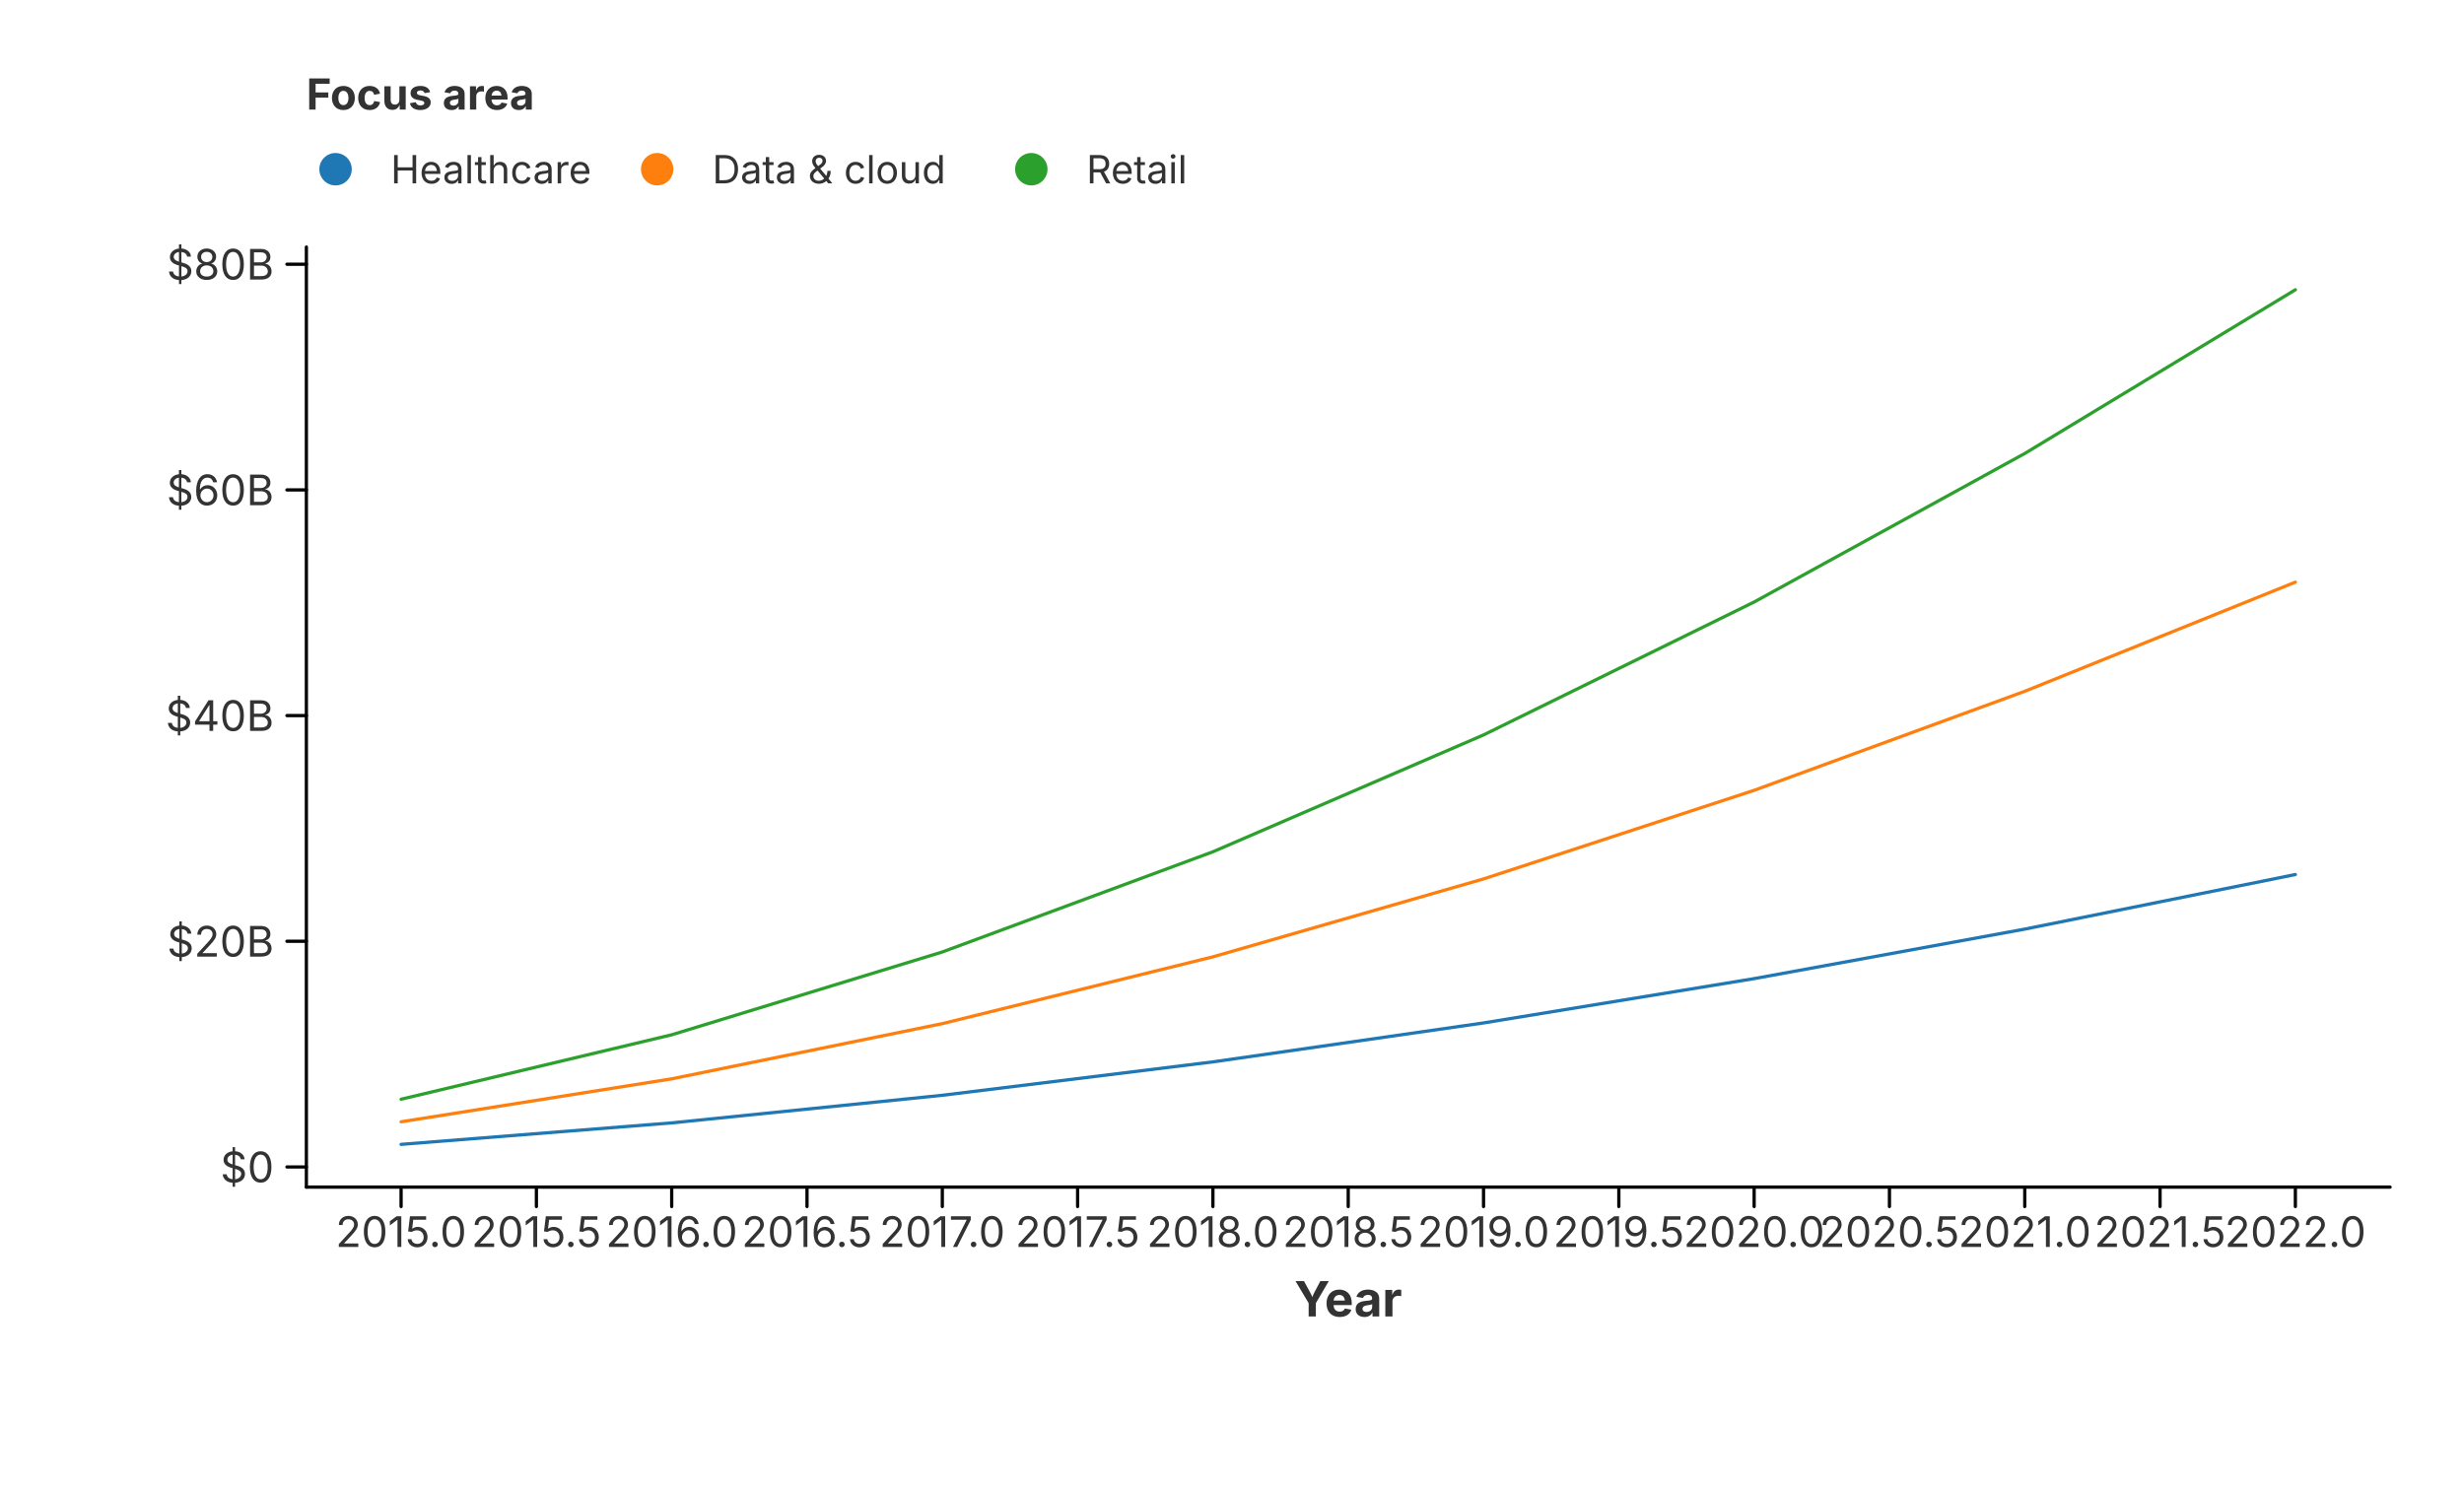
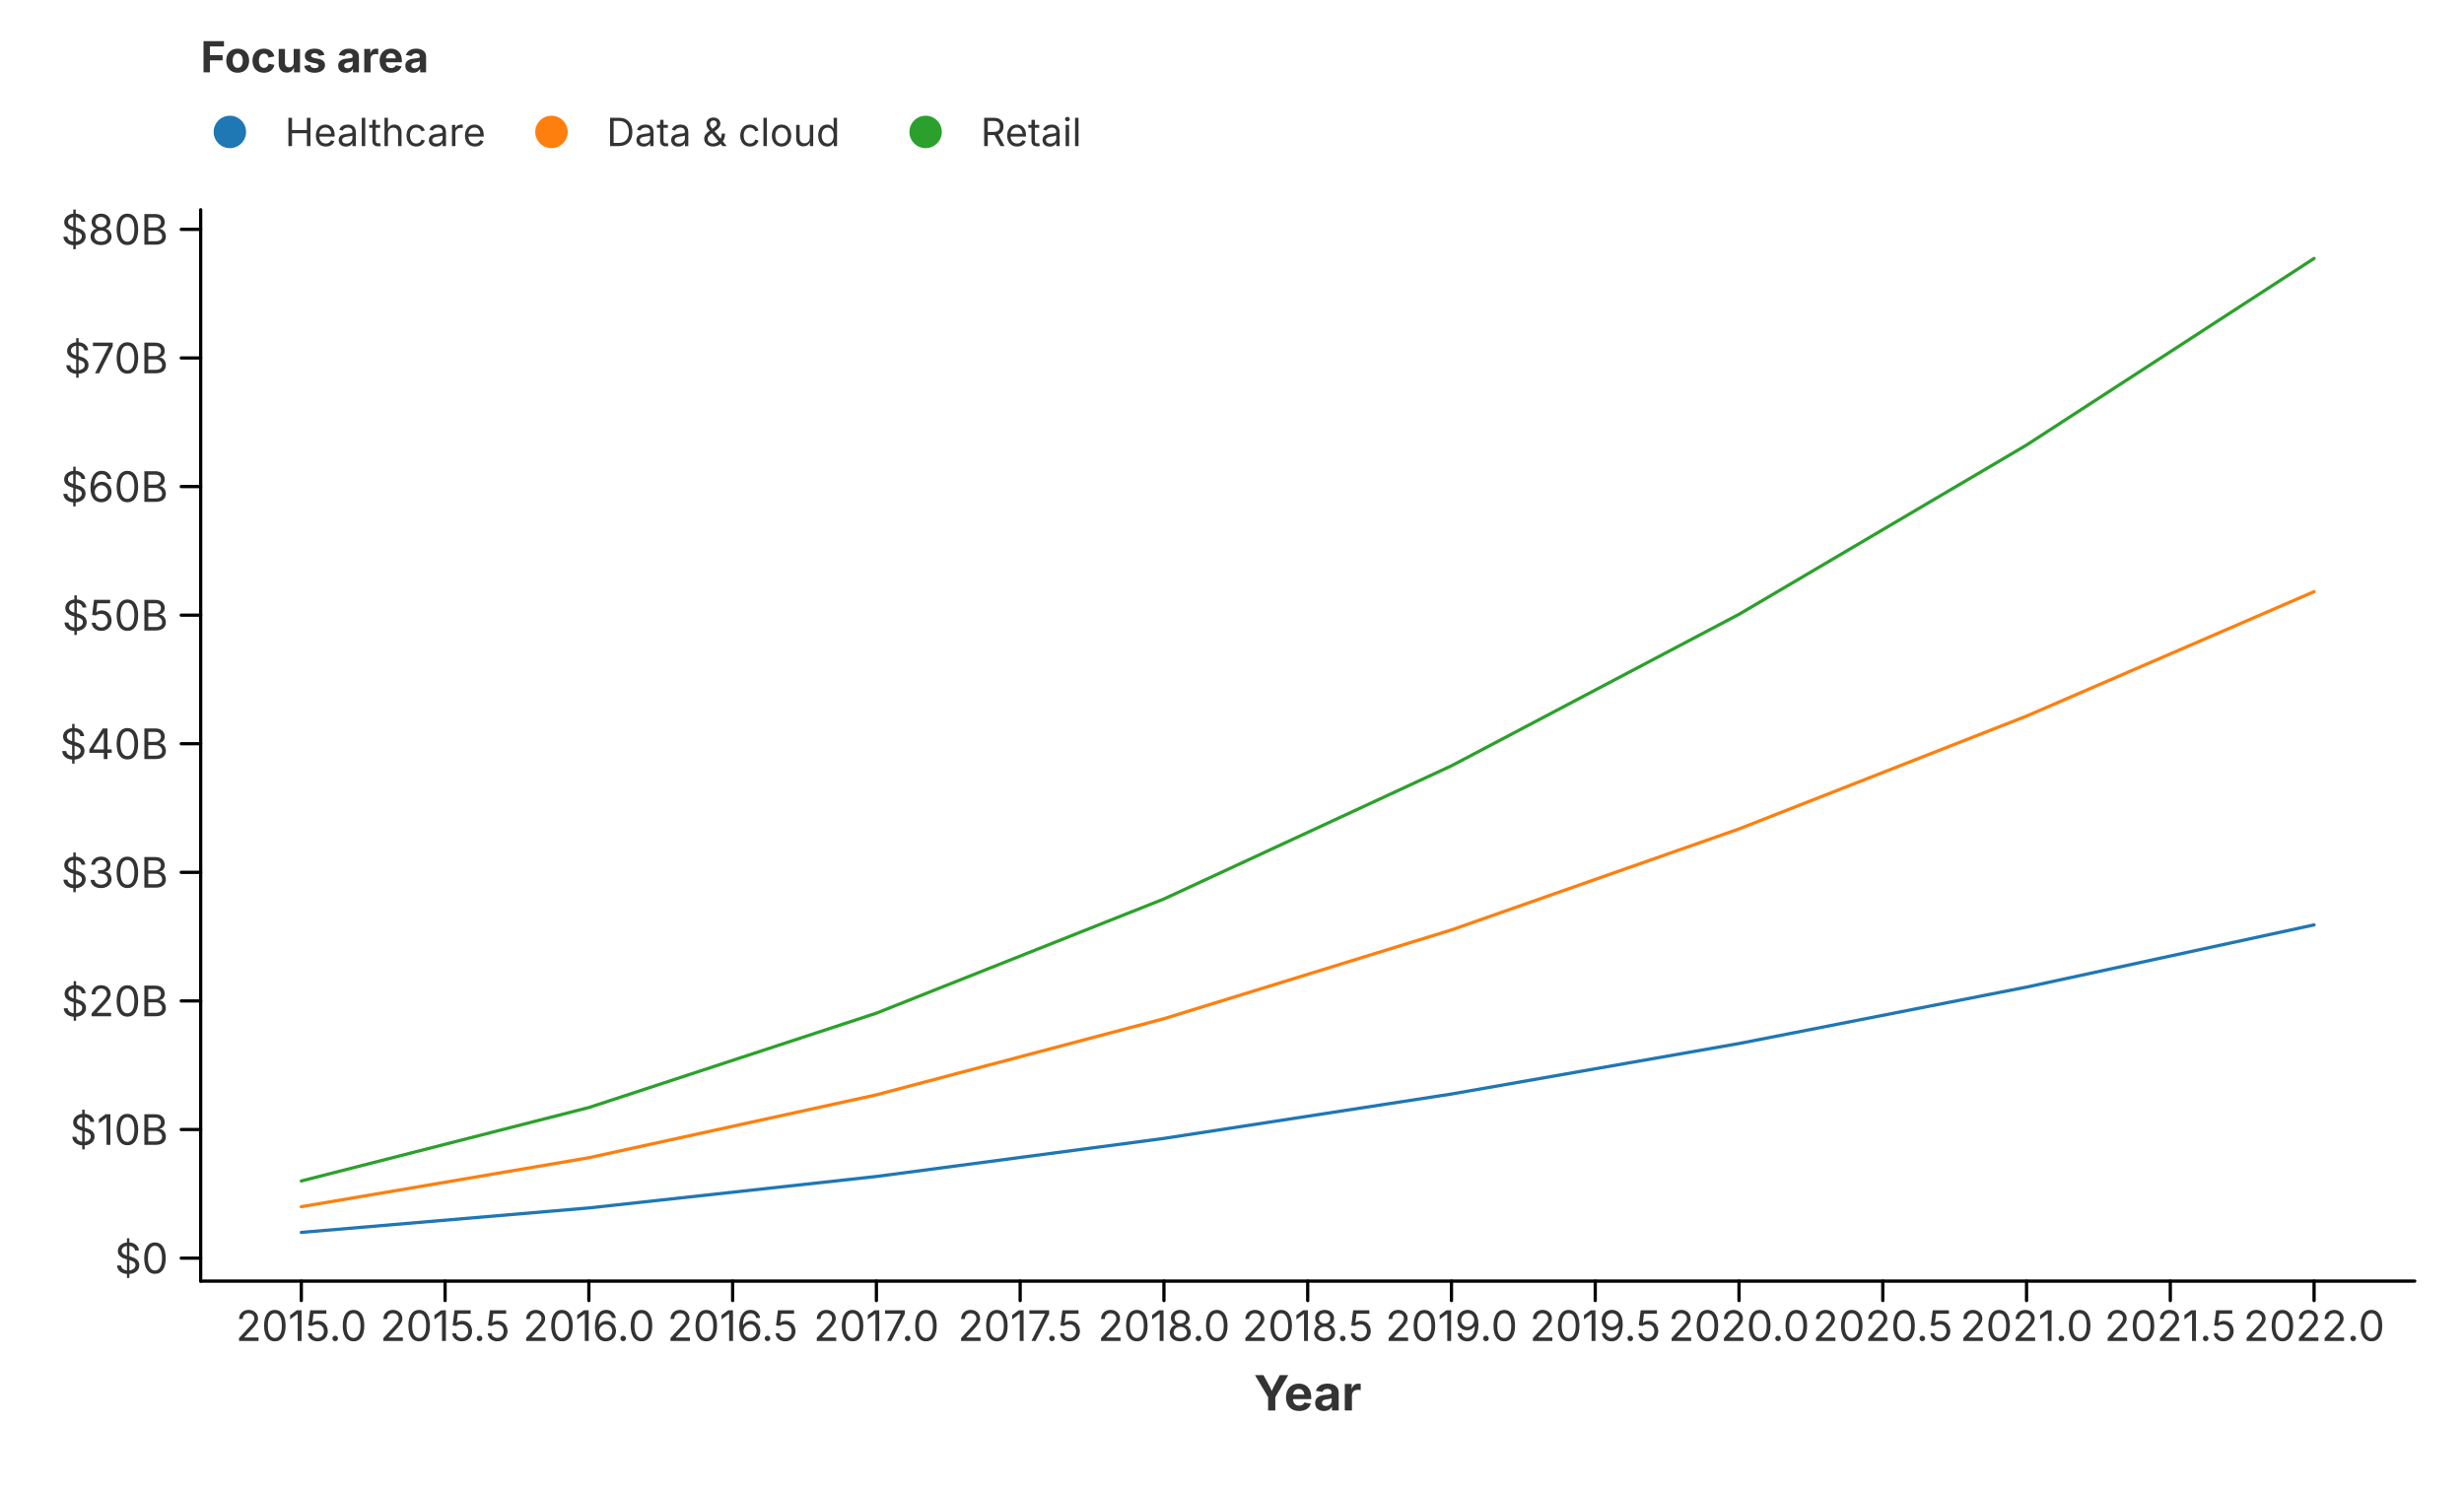
<svg xmlns="http://www.w3.org/2000/svg" width="760" height="460" viewBox="0 0 760 460">
  <rect x="0.000" y="0.000" width="760.000" height="460.000" fill="rgba(255,255,255,1.000)" stroke="none" stroke-width="0.000" fill-opacity="1.000" stroke-opacity="1.000" />
  <defs>
    <clipPath id="plot-clip-area-0">
-       <rect x="94.500" y="76.200" width="642.700" height="290.000" />
+       <rect x="61.900" y="64.700" width="682.900" height="330.500" />
    </clipPath>
  </defs>
  <g clip-path="url(#plot-clip-area-0)">
-     <path d="M 123.714 353.018 L 207.181 346.391 L 290.649 337.876 L 374.116 327.573 L 457.584 315.558 L 541.051 301.889 L 624.519 286.616 L 707.986 269.781" fill="none" stroke="rgba(31,119,180,1.000)" stroke-width="1.000" stroke-opacity="1.000" stroke-linejoin="round" stroke-linecap="round" />
-     <path d="M 123.714 346.056 L 207.181 332.802 L 290.649 315.772 L 374.116 295.166 L 457.584 271.135 L 541.051 243.798 L 624.519 213.253 L 707.986 179.581" fill="none" stroke="rgba(255,127,14,1.000)" stroke-width="1.000" stroke-opacity="1.000" stroke-linejoin="round" stroke-linecap="round" />
-     <path d="M 123.714 339.095 L 207.181 319.214 L 290.649 293.668 L 374.116 262.759 L 457.584 226.713 L 541.051 185.708 L 624.519 139.889 L 707.986 89.382" fill="none" stroke="rgba(44,160,44,1.000)" stroke-width="1.000" stroke-opacity="1.000" stroke-linejoin="round" stroke-linecap="round" />
+     <path d="M 92.941 380.177 L 181.629 372.625 L 270.318 362.920 L 359.006 351.178 L 447.694 337.485 L 536.382 321.908 L 625.071 304.502 L 713.759 285.315" fill="none" stroke="rgba(31,119,180,1.000)" stroke-width="1.000" stroke-opacity="1.000" stroke-linejoin="round" stroke-linecap="round" />
+     <path d="M 92.941 372.243 L 181.629 357.138 L 270.318 337.729 L 359.006 314.246 L 447.694 286.859 L 536.382 255.704 L 625.071 220.893 L 713.759 182.519" fill="none" stroke="rgba(255,127,14,1.000)" stroke-width="1.000" stroke-opacity="1.000" stroke-linejoin="round" stroke-linecap="round" />
+     <path d="M 92.941 364.309 L 181.629 341.652 L 270.318 312.538 L 359.006 277.313 L 447.694 236.233 L 536.382 189.501 L 625.071 137.284 L 713.759 79.723" fill="none" stroke="rgba(44,160,44,1.000)" stroke-width="1.000" stroke-opacity="1.000" stroke-linejoin="round" stroke-linecap="round" />
  </g>
-   <path d="M 94.500 366.200 L 737.200 366.200" fill="none" stroke="rgba(0,0,0,1.000)" stroke-width="1.000" stroke-opacity="1.000" stroke-linejoin="round" stroke-linecap="round" />
-   <path d="M 123.714 366.200 L 123.714 372.200" fill="none" stroke="rgba(0,0,0,1.000)" stroke-width="1.000" stroke-opacity="1.000" stroke-linejoin="round" stroke-linecap="round" />
-   <text x="123.714" y="375.200" font-size="13.0" font-family="Inter, -apple-system, BlinkMacSystemFont, 'Segoe UI', Roboto, Helvetica, Arial, 'PingFang SC', 'Microsoft YaHei', Ubuntu, Cantarell, 'Noto Sans', sans-serif" fill="rgba(51,51,51,1.000)" fill-opacity="1.000" text-anchor="middle" font-weight="normal" dominant-baseline="hanging" transform="rotate(0 123.714 375.200)">2015.0</text>
-   <path d="M 165.447 366.200 L 165.447 372.200" fill="none" stroke="rgba(0,0,0,1.000)" stroke-width="1.000" stroke-opacity="1.000" stroke-linejoin="round" stroke-linecap="round" />
-   <text x="165.447" y="375.200" font-size="13.0" font-family="Inter, -apple-system, BlinkMacSystemFont, 'Segoe UI', Roboto, Helvetica, Arial, 'PingFang SC', 'Microsoft YaHei', Ubuntu, Cantarell, 'Noto Sans', sans-serif" fill="rgba(51,51,51,1.000)" fill-opacity="1.000" text-anchor="middle" font-weight="normal" dominant-baseline="hanging" transform="rotate(0 165.447 375.200)">2015.5</text>
-   <path d="M 207.181 366.200 L 207.181 372.200" fill="none" stroke="rgba(0,0,0,1.000)" stroke-width="1.000" stroke-opacity="1.000" stroke-linejoin="round" stroke-linecap="round" />
-   <text x="207.181" y="375.200" font-size="13.0" font-family="Inter, -apple-system, BlinkMacSystemFont, 'Segoe UI', Roboto, Helvetica, Arial, 'PingFang SC', 'Microsoft YaHei', Ubuntu, Cantarell, 'Noto Sans', sans-serif" fill="rgba(51,51,51,1.000)" fill-opacity="1.000" text-anchor="middle" font-weight="normal" dominant-baseline="hanging" transform="rotate(0 207.181 375.200)">2016.0</text>
-   <path d="M 248.915 366.200 L 248.915 372.200" fill="none" stroke="rgba(0,0,0,1.000)" stroke-width="1.000" stroke-opacity="1.000" stroke-linejoin="round" stroke-linecap="round" />
-   <text x="248.915" y="375.200" font-size="13.0" font-family="Inter, -apple-system, BlinkMacSystemFont, 'Segoe UI', Roboto, Helvetica, Arial, 'PingFang SC', 'Microsoft YaHei', Ubuntu, Cantarell, 'Noto Sans', sans-serif" fill="rgba(51,51,51,1.000)" fill-opacity="1.000" text-anchor="middle" font-weight="normal" dominant-baseline="hanging" transform="rotate(0 248.915 375.200)">2016.5</text>
-   <path d="M 290.649 366.200 L 290.649 372.200" fill="none" stroke="rgba(0,0,0,1.000)" stroke-width="1.000" stroke-opacity="1.000" stroke-linejoin="round" stroke-linecap="round" />
-   <text x="290.649" y="375.200" font-size="13.0" font-family="Inter, -apple-system, BlinkMacSystemFont, 'Segoe UI', Roboto, Helvetica, Arial, 'PingFang SC', 'Microsoft YaHei', Ubuntu, Cantarell, 'Noto Sans', sans-serif" fill="rgba(51,51,51,1.000)" fill-opacity="1.000" text-anchor="middle" font-weight="normal" dominant-baseline="hanging" transform="rotate(0 290.649 375.200)">2017.0</text>
-   <path d="M 332.382 366.200 L 332.382 372.200" fill="none" stroke="rgba(0,0,0,1.000)" stroke-width="1.000" stroke-opacity="1.000" stroke-linejoin="round" stroke-linecap="round" />
-   <text x="332.382" y="375.200" font-size="13.0" font-family="Inter, -apple-system, BlinkMacSystemFont, 'Segoe UI', Roboto, Helvetica, Arial, 'PingFang SC', 'Microsoft YaHei', Ubuntu, Cantarell, 'Noto Sans', sans-serif" fill="rgba(51,51,51,1.000)" fill-opacity="1.000" text-anchor="middle" font-weight="normal" dominant-baseline="hanging" transform="rotate(0 332.382 375.200)">2017.5</text>
-   <path d="M 374.116 366.200 L 374.116 372.200" fill="none" stroke="rgba(0,0,0,1.000)" stroke-width="1.000" stroke-opacity="1.000" stroke-linejoin="round" stroke-linecap="round" />
-   <text x="374.116" y="375.200" font-size="13.0" font-family="Inter, -apple-system, BlinkMacSystemFont, 'Segoe UI', Roboto, Helvetica, Arial, 'PingFang SC', 'Microsoft YaHei', Ubuntu, Cantarell, 'Noto Sans', sans-serif" fill="rgba(51,51,51,1.000)" fill-opacity="1.000" text-anchor="middle" font-weight="normal" dominant-baseline="hanging" transform="rotate(0 374.116 375.200)">2018.0</text>
-   <path d="M 415.850 366.200 L 415.850 372.200" fill="none" stroke="rgba(0,0,0,1.000)" stroke-width="1.000" stroke-opacity="1.000" stroke-linejoin="round" stroke-linecap="round" />
-   <text x="415.850" y="375.200" font-size="13.0" font-family="Inter, -apple-system, BlinkMacSystemFont, 'Segoe UI', Roboto, Helvetica, Arial, 'PingFang SC', 'Microsoft YaHei', Ubuntu, Cantarell, 'Noto Sans', sans-serif" fill="rgba(51,51,51,1.000)" fill-opacity="1.000" text-anchor="middle" font-weight="normal" dominant-baseline="hanging" transform="rotate(0 415.850 375.200)">2018.5</text>
-   <path d="M 457.584 366.200 L 457.584 372.200" fill="none" stroke="rgba(0,0,0,1.000)" stroke-width="1.000" stroke-opacity="1.000" stroke-linejoin="round" stroke-linecap="round" />
-   <text x="457.584" y="375.200" font-size="13.0" font-family="Inter, -apple-system, BlinkMacSystemFont, 'Segoe UI', Roboto, Helvetica, Arial, 'PingFang SC', 'Microsoft YaHei', Ubuntu, Cantarell, 'Noto Sans', sans-serif" fill="rgba(51,51,51,1.000)" fill-opacity="1.000" text-anchor="middle" font-weight="normal" dominant-baseline="hanging" transform="rotate(0 457.584 375.200)">2019.0</text>
-   <path d="M 499.318 366.200 L 499.318 372.200" fill="none" stroke="rgba(0,0,0,1.000)" stroke-width="1.000" stroke-opacity="1.000" stroke-linejoin="round" stroke-linecap="round" />
-   <text x="499.318" y="375.200" font-size="13.0" font-family="Inter, -apple-system, BlinkMacSystemFont, 'Segoe UI', Roboto, Helvetica, Arial, 'PingFang SC', 'Microsoft YaHei', Ubuntu, Cantarell, 'Noto Sans', sans-serif" fill="rgba(51,51,51,1.000)" fill-opacity="1.000" text-anchor="middle" font-weight="normal" dominant-baseline="hanging" transform="rotate(0 499.318 375.200)">2019.5</text>
-   <path d="M 541.051 366.200 L 541.051 372.200" fill="none" stroke="rgba(0,0,0,1.000)" stroke-width="1.000" stroke-opacity="1.000" stroke-linejoin="round" stroke-linecap="round" />
-   <text x="541.051" y="375.200" font-size="13.0" font-family="Inter, -apple-system, BlinkMacSystemFont, 'Segoe UI', Roboto, Helvetica, Arial, 'PingFang SC', 'Microsoft YaHei', Ubuntu, Cantarell, 'Noto Sans', sans-serif" fill="rgba(51,51,51,1.000)" fill-opacity="1.000" text-anchor="middle" font-weight="normal" dominant-baseline="hanging" transform="rotate(0 541.051 375.200)">2020.0</text>
-   <path d="M 582.785 366.200 L 582.785 372.200" fill="none" stroke="rgba(0,0,0,1.000)" stroke-width="1.000" stroke-opacity="1.000" stroke-linejoin="round" stroke-linecap="round" />
-   <text x="582.785" y="375.200" font-size="13.0" font-family="Inter, -apple-system, BlinkMacSystemFont, 'Segoe UI', Roboto, Helvetica, Arial, 'PingFang SC', 'Microsoft YaHei', Ubuntu, Cantarell, 'Noto Sans', sans-serif" fill="rgba(51,51,51,1.000)" fill-opacity="1.000" text-anchor="middle" font-weight="normal" dominant-baseline="hanging" transform="rotate(0 582.785 375.200)">2020.5</text>
-   <path d="M 624.519 366.200 L 624.519 372.200" fill="none" stroke="rgba(0,0,0,1.000)" stroke-width="1.000" stroke-opacity="1.000" stroke-linejoin="round" stroke-linecap="round" />
-   <text x="624.519" y="375.200" font-size="13.0" font-family="Inter, -apple-system, BlinkMacSystemFont, 'Segoe UI', Roboto, Helvetica, Arial, 'PingFang SC', 'Microsoft YaHei', Ubuntu, Cantarell, 'Noto Sans', sans-serif" fill="rgba(51,51,51,1.000)" fill-opacity="1.000" text-anchor="middle" font-weight="normal" dominant-baseline="hanging" transform="rotate(0 624.519 375.200)">2021.0</text>
-   <path d="M 666.253 366.200 L 666.253 372.200" fill="none" stroke="rgba(0,0,0,1.000)" stroke-width="1.000" stroke-opacity="1.000" stroke-linejoin="round" stroke-linecap="round" />
-   <text x="666.253" y="375.200" font-size="13.0" font-family="Inter, -apple-system, BlinkMacSystemFont, 'Segoe UI', Roboto, Helvetica, Arial, 'PingFang SC', 'Microsoft YaHei', Ubuntu, Cantarell, 'Noto Sans', sans-serif" fill="rgba(51,51,51,1.000)" fill-opacity="1.000" text-anchor="middle" font-weight="normal" dominant-baseline="hanging" transform="rotate(0 666.253 375.200)">2021.5</text>
-   <path d="M 707.986 366.200 L 707.986 372.200" fill="none" stroke="rgba(0,0,0,1.000)" stroke-width="1.000" stroke-opacity="1.000" stroke-linejoin="round" stroke-linecap="round" />
-   <text x="707.986" y="375.200" font-size="13.0" font-family="Inter, -apple-system, BlinkMacSystemFont, 'Segoe UI', Roboto, Helvetica, Arial, 'PingFang SC', 'Microsoft YaHei', Ubuntu, Cantarell, 'Noto Sans', sans-serif" fill="rgba(51,51,51,1.000)" fill-opacity="1.000" text-anchor="middle" font-weight="normal" dominant-baseline="hanging" transform="rotate(0 707.986 375.200)">2022.0</text>
-   <text x="415.850" y="395.200" font-size="15.0" font-family="Inter, -apple-system, BlinkMacSystemFont, 'Segoe UI', Roboto, Helvetica, Arial, 'PingFang SC', 'Microsoft YaHei', Ubuntu, Cantarell, 'Noto Sans', sans-serif" fill="rgba(51,51,51,1.000)" fill-opacity="1.000" text-anchor="middle" font-weight="bold" dominant-baseline="hanging" transform="rotate(0 415.850 395.200)">Year</text>
-   <path d="M 94.500 76.200 L 94.500 366.200" fill="none" stroke="rgba(0,0,0,1.000)" stroke-width="1.000" stroke-opacity="1.000" stroke-linejoin="round" stroke-linecap="round" />
-   <path d="M 94.500 359.980 L 88.500 359.980" fill="none" stroke="rgba(0,0,0,1.000)" stroke-width="1.000" stroke-opacity="1.000" stroke-linejoin="round" stroke-linecap="round" />
-   <text x="84.500" y="359.980" font-size="13.0" font-family="Inter, -apple-system, BlinkMacSystemFont, 'Segoe UI', Roboto, Helvetica, Arial, 'PingFang SC', 'Microsoft YaHei', Ubuntu, Cantarell, 'Noto Sans', sans-serif" fill="rgba(51,51,51,1.000)" fill-opacity="1.000" text-anchor="end" font-weight="normal" dominant-baseline="central" transform="rotate(0 84.500 359.980)">$0</text>
-   <path d="M 94.500 290.363 L 88.500 290.363" fill="none" stroke="rgba(0,0,0,1.000)" stroke-width="1.000" stroke-opacity="1.000" stroke-linejoin="round" stroke-linecap="round" />
-   <text x="84.500" y="290.363" font-size="13.0" font-family="Inter, -apple-system, BlinkMacSystemFont, 'Segoe UI', Roboto, Helvetica, Arial, 'PingFang SC', 'Microsoft YaHei', Ubuntu, Cantarell, 'Noto Sans', sans-serif" fill="rgba(51,51,51,1.000)" fill-opacity="1.000" text-anchor="end" font-weight="normal" dominant-baseline="central" transform="rotate(0 84.500 290.363)">$20B</text>
-   <path d="M 94.500 220.745 L 88.500 220.745" fill="none" stroke="rgba(0,0,0,1.000)" stroke-width="1.000" stroke-opacity="1.000" stroke-linejoin="round" stroke-linecap="round" />
-   <text x="84.500" y="220.745" font-size="13.0" font-family="Inter, -apple-system, BlinkMacSystemFont, 'Segoe UI', Roboto, Helvetica, Arial, 'PingFang SC', 'Microsoft YaHei', Ubuntu, Cantarell, 'Noto Sans', sans-serif" fill="rgba(51,51,51,1.000)" fill-opacity="1.000" text-anchor="end" font-weight="normal" dominant-baseline="central" transform="rotate(0 84.500 220.745)">$40B</text>
-   <path d="M 94.500 151.128 L 88.500 151.128" fill="none" stroke="rgba(0,0,0,1.000)" stroke-width="1.000" stroke-opacity="1.000" stroke-linejoin="round" stroke-linecap="round" />
-   <text x="84.500" y="151.128" font-size="13.0" font-family="Inter, -apple-system, BlinkMacSystemFont, 'Segoe UI', Roboto, Helvetica, Arial, 'PingFang SC', 'Microsoft YaHei', Ubuntu, Cantarell, 'Noto Sans', sans-serif" fill="rgba(51,51,51,1.000)" fill-opacity="1.000" text-anchor="end" font-weight="normal" dominant-baseline="central" transform="rotate(0 84.500 151.128)">$60B</text>
-   <path d="M 94.500 81.511 L 88.500 81.511" fill="none" stroke="rgba(0,0,0,1.000)" stroke-width="1.000" stroke-opacity="1.000" stroke-linejoin="round" stroke-linecap="round" />
-   <text x="84.500" y="81.511" font-size="13.0" font-family="Inter, -apple-system, BlinkMacSystemFont, 'Segoe UI', Roboto, Helvetica, Arial, 'PingFang SC', 'Microsoft YaHei', Ubuntu, Cantarell, 'Noto Sans', sans-serif" fill="rgba(51,51,51,1.000)" fill-opacity="1.000" text-anchor="end" font-weight="normal" dominant-baseline="central" transform="rotate(0 84.500 81.511)">$80B</text>
+   <path d="M 61.900 395.200 L 744.800 395.200" fill="none" stroke="rgba(0,0,0,1.000)" stroke-width="1.000" stroke-opacity="1.000" stroke-linejoin="round" stroke-linecap="round" />
+   <path d="M 92.941 395.200 L 92.941 401.200" fill="none" stroke="rgba(0,0,0,1.000)" stroke-width="1.000" stroke-opacity="1.000" stroke-linejoin="round" stroke-linecap="round" />
+   <text x="92.941" y="404.200" font-size="13.0" font-family="Inter, -apple-system, BlinkMacSystemFont, 'Segoe UI', Roboto, Helvetica, Arial, 'PingFang SC', 'Microsoft YaHei', Ubuntu, Cantarell, 'Noto Sans', sans-serif" fill="rgba(51,51,51,1.000)" fill-opacity="1.000" text-anchor="middle" font-weight="normal" dominant-baseline="hanging" transform="rotate(0 92.941 404.200)">2015.0</text>
+   <path d="M 137.285 395.200 L 137.285 401.200" fill="none" stroke="rgba(0,0,0,1.000)" stroke-width="1.000" stroke-opacity="1.000" stroke-linejoin="round" stroke-linecap="round" />
+   <text x="137.285" y="404.200" font-size="13.0" font-family="Inter, -apple-system, BlinkMacSystemFont, 'Segoe UI', Roboto, Helvetica, Arial, 'PingFang SC', 'Microsoft YaHei', Ubuntu, Cantarell, 'Noto Sans', sans-serif" fill="rgba(51,51,51,1.000)" fill-opacity="1.000" text-anchor="middle" font-weight="normal" dominant-baseline="hanging" transform="rotate(0 137.285 404.200)">2015.5</text>
+   <path d="M 181.629 395.200 L 181.629 401.200" fill="none" stroke="rgba(0,0,0,1.000)" stroke-width="1.000" stroke-opacity="1.000" stroke-linejoin="round" stroke-linecap="round" />
+   <text x="181.629" y="404.200" font-size="13.0" font-family="Inter, -apple-system, BlinkMacSystemFont, 'Segoe UI', Roboto, Helvetica, Arial, 'PingFang SC', 'Microsoft YaHei', Ubuntu, Cantarell, 'Noto Sans', sans-serif" fill="rgba(51,51,51,1.000)" fill-opacity="1.000" text-anchor="middle" font-weight="normal" dominant-baseline="hanging" transform="rotate(0 181.629 404.200)">2016.0</text>
+   <path d="M 225.973 395.200 L 225.973 401.200" fill="none" stroke="rgba(0,0,0,1.000)" stroke-width="1.000" stroke-opacity="1.000" stroke-linejoin="round" stroke-linecap="round" />
+   <text x="225.973" y="404.200" font-size="13.0" font-family="Inter, -apple-system, BlinkMacSystemFont, 'Segoe UI', Roboto, Helvetica, Arial, 'PingFang SC', 'Microsoft YaHei', Ubuntu, Cantarell, 'Noto Sans', sans-serif" fill="rgba(51,51,51,1.000)" fill-opacity="1.000" text-anchor="middle" font-weight="normal" dominant-baseline="hanging" transform="rotate(0 225.973 404.200)">2016.5</text>
+   <path d="M 270.318 395.200 L 270.318 401.200" fill="none" stroke="rgba(0,0,0,1.000)" stroke-width="1.000" stroke-opacity="1.000" stroke-linejoin="round" stroke-linecap="round" />
+   <text x="270.318" y="404.200" font-size="13.0" font-family="Inter, -apple-system, BlinkMacSystemFont, 'Segoe UI', Roboto, Helvetica, Arial, 'PingFang SC', 'Microsoft YaHei', Ubuntu, Cantarell, 'Noto Sans', sans-serif" fill="rgba(51,51,51,1.000)" fill-opacity="1.000" text-anchor="middle" font-weight="normal" dominant-baseline="hanging" transform="rotate(0 270.318 404.200)">2017.0</text>
+   <path d="M 314.662 395.200 L 314.662 401.200" fill="none" stroke="rgba(0,0,0,1.000)" stroke-width="1.000" stroke-opacity="1.000" stroke-linejoin="round" stroke-linecap="round" />
+   <text x="314.662" y="404.200" font-size="13.0" font-family="Inter, -apple-system, BlinkMacSystemFont, 'Segoe UI', Roboto, Helvetica, Arial, 'PingFang SC', 'Microsoft YaHei', Ubuntu, Cantarell, 'Noto Sans', sans-serif" fill="rgba(51,51,51,1.000)" fill-opacity="1.000" text-anchor="middle" font-weight="normal" dominant-baseline="hanging" transform="rotate(0 314.662 404.200)">2017.5</text>
+   <path d="M 359.006 395.200 L 359.006 401.200" fill="none" stroke="rgba(0,0,0,1.000)" stroke-width="1.000" stroke-opacity="1.000" stroke-linejoin="round" stroke-linecap="round" />
+   <text x="359.006" y="404.200" font-size="13.0" font-family="Inter, -apple-system, BlinkMacSystemFont, 'Segoe UI', Roboto, Helvetica, Arial, 'PingFang SC', 'Microsoft YaHei', Ubuntu, Cantarell, 'Noto Sans', sans-serif" fill="rgba(51,51,51,1.000)" fill-opacity="1.000" text-anchor="middle" font-weight="normal" dominant-baseline="hanging" transform="rotate(0 359.006 404.200)">2018.0</text>
+   <path d="M 403.350 395.200 L 403.350 401.200" fill="none" stroke="rgba(0,0,0,1.000)" stroke-width="1.000" stroke-opacity="1.000" stroke-linejoin="round" stroke-linecap="round" />
+   <text x="403.350" y="404.200" font-size="13.0" font-family="Inter, -apple-system, BlinkMacSystemFont, 'Segoe UI', Roboto, Helvetica, Arial, 'PingFang SC', 'Microsoft YaHei', Ubuntu, Cantarell, 'Noto Sans', sans-serif" fill="rgba(51,51,51,1.000)" fill-opacity="1.000" text-anchor="middle" font-weight="normal" dominant-baseline="hanging" transform="rotate(0 403.350 404.200)">2018.5</text>
+   <path d="M 447.694 395.200 L 447.694 401.200" fill="none" stroke="rgba(0,0,0,1.000)" stroke-width="1.000" stroke-opacity="1.000" stroke-linejoin="round" stroke-linecap="round" />
+   <text x="447.694" y="404.200" font-size="13.0" font-family="Inter, -apple-system, BlinkMacSystemFont, 'Segoe UI', Roboto, Helvetica, Arial, 'PingFang SC', 'Microsoft YaHei', Ubuntu, Cantarell, 'Noto Sans', sans-serif" fill="rgba(51,51,51,1.000)" fill-opacity="1.000" text-anchor="middle" font-weight="normal" dominant-baseline="hanging" transform="rotate(0 447.694 404.200)">2019.0</text>
+   <path d="M 492.038 395.200 L 492.038 401.200" fill="none" stroke="rgba(0,0,0,1.000)" stroke-width="1.000" stroke-opacity="1.000" stroke-linejoin="round" stroke-linecap="round" />
+   <text x="492.038" y="404.200" font-size="13.0" font-family="Inter, -apple-system, BlinkMacSystemFont, 'Segoe UI', Roboto, Helvetica, Arial, 'PingFang SC', 'Microsoft YaHei', Ubuntu, Cantarell, 'Noto Sans', sans-serif" fill="rgba(51,51,51,1.000)" fill-opacity="1.000" text-anchor="middle" font-weight="normal" dominant-baseline="hanging" transform="rotate(0 492.038 404.200)">2019.5</text>
+   <path d="M 536.382 395.200 L 536.382 401.200" fill="none" stroke="rgba(0,0,0,1.000)" stroke-width="1.000" stroke-opacity="1.000" stroke-linejoin="round" stroke-linecap="round" />
+   <text x="536.382" y="404.200" font-size="13.0" font-family="Inter, -apple-system, BlinkMacSystemFont, 'Segoe UI', Roboto, Helvetica, Arial, 'PingFang SC', 'Microsoft YaHei', Ubuntu, Cantarell, 'Noto Sans', sans-serif" fill="rgba(51,51,51,1.000)" fill-opacity="1.000" text-anchor="middle" font-weight="normal" dominant-baseline="hanging" transform="rotate(0 536.382 404.200)">2020.0</text>
+   <path d="M 580.727 395.200 L 580.727 401.200" fill="none" stroke="rgba(0,0,0,1.000)" stroke-width="1.000" stroke-opacity="1.000" stroke-linejoin="round" stroke-linecap="round" />
+   <text x="580.727" y="404.200" font-size="13.0" font-family="Inter, -apple-system, BlinkMacSystemFont, 'Segoe UI', Roboto, Helvetica, Arial, 'PingFang SC', 'Microsoft YaHei', Ubuntu, Cantarell, 'Noto Sans', sans-serif" fill="rgba(51,51,51,1.000)" fill-opacity="1.000" text-anchor="middle" font-weight="normal" dominant-baseline="hanging" transform="rotate(0 580.727 404.200)">2020.5</text>
+   <path d="M 625.071 395.200 L 625.071 401.200" fill="none" stroke="rgba(0,0,0,1.000)" stroke-width="1.000" stroke-opacity="1.000" stroke-linejoin="round" stroke-linecap="round" />
+   <text x="625.071" y="404.200" font-size="13.0" font-family="Inter, -apple-system, BlinkMacSystemFont, 'Segoe UI', Roboto, Helvetica, Arial, 'PingFang SC', 'Microsoft YaHei', Ubuntu, Cantarell, 'Noto Sans', sans-serif" fill="rgba(51,51,51,1.000)" fill-opacity="1.000" text-anchor="middle" font-weight="normal" dominant-baseline="hanging" transform="rotate(0 625.071 404.200)">2021.0</text>
+   <path d="M 669.415 395.200 L 669.415 401.200" fill="none" stroke="rgba(0,0,0,1.000)" stroke-width="1.000" stroke-opacity="1.000" stroke-linejoin="round" stroke-linecap="round" />
+   <text x="669.415" y="404.200" font-size="13.0" font-family="Inter, -apple-system, BlinkMacSystemFont, 'Segoe UI', Roboto, Helvetica, Arial, 'PingFang SC', 'Microsoft YaHei', Ubuntu, Cantarell, 'Noto Sans', sans-serif" fill="rgba(51,51,51,1.000)" fill-opacity="1.000" text-anchor="middle" font-weight="normal" dominant-baseline="hanging" transform="rotate(0 669.415 404.200)">2021.5</text>
+   <path d="M 713.759 395.200 L 713.759 401.200" fill="none" stroke="rgba(0,0,0,1.000)" stroke-width="1.000" stroke-opacity="1.000" stroke-linejoin="round" stroke-linecap="round" />
+   <text x="713.759" y="404.200" font-size="13.0" font-family="Inter, -apple-system, BlinkMacSystemFont, 'Segoe UI', Roboto, Helvetica, Arial, 'PingFang SC', 'Microsoft YaHei', Ubuntu, Cantarell, 'Noto Sans', sans-serif" fill="rgba(51,51,51,1.000)" fill-opacity="1.000" text-anchor="middle" font-weight="normal" dominant-baseline="hanging" transform="rotate(0 713.759 404.200)">2022.0</text>
+   <text x="403.350" y="424.200" font-size="15.0" font-family="Inter, -apple-system, BlinkMacSystemFont, 'Segoe UI', Roboto, Helvetica, Arial, 'PingFang SC', 'Microsoft YaHei', Ubuntu, Cantarell, 'Noto Sans', sans-serif" fill="rgba(51,51,51,1.000)" fill-opacity="1.000" text-anchor="middle" font-weight="bold" dominant-baseline="hanging" transform="rotate(0 403.350 424.200)">Year</text>
+   <path d="M 61.900 64.700 L 61.900 395.200" fill="none" stroke="rgba(0,0,0,1.000)" stroke-width="1.000" stroke-opacity="1.000" stroke-linejoin="round" stroke-linecap="round" />
+   <path d="M 61.900 388.111 L 55.900 388.111" fill="none" stroke="rgba(0,0,0,1.000)" stroke-width="1.000" stroke-opacity="1.000" stroke-linejoin="round" stroke-linecap="round" />
+   <text x="51.900" y="388.111" font-size="13.0" font-family="Inter, -apple-system, BlinkMacSystemFont, 'Segoe UI', Roboto, Helvetica, Arial, 'PingFang SC', 'Microsoft YaHei', Ubuntu, Cantarell, 'Noto Sans', sans-serif" fill="rgba(51,51,51,1.000)" fill-opacity="1.000" text-anchor="end" font-weight="normal" dominant-baseline="central" transform="rotate(0 51.900 388.111)">$0</text>
+   <path d="M 61.900 348.441 L 55.900 348.441" fill="none" stroke="rgba(0,0,0,1.000)" stroke-width="1.000" stroke-opacity="1.000" stroke-linejoin="round" stroke-linecap="round" />
+   <text x="51.900" y="348.441" font-size="13.0" font-family="Inter, -apple-system, BlinkMacSystemFont, 'Segoe UI', Roboto, Helvetica, Arial, 'PingFang SC', 'Microsoft YaHei', Ubuntu, Cantarell, 'Noto Sans', sans-serif" fill="rgba(51,51,51,1.000)" fill-opacity="1.000" text-anchor="end" font-weight="normal" dominant-baseline="central" transform="rotate(0 51.900 348.441)">$10B</text>
+   <path d="M 61.900 308.772 L 55.900 308.772" fill="none" stroke="rgba(0,0,0,1.000)" stroke-width="1.000" stroke-opacity="1.000" stroke-linejoin="round" stroke-linecap="round" />
+   <text x="51.900" y="308.772" font-size="13.0" font-family="Inter, -apple-system, BlinkMacSystemFont, 'Segoe UI', Roboto, Helvetica, Arial, 'PingFang SC', 'Microsoft YaHei', Ubuntu, Cantarell, 'Noto Sans', sans-serif" fill="rgba(51,51,51,1.000)" fill-opacity="1.000" text-anchor="end" font-weight="normal" dominant-baseline="central" transform="rotate(0 51.900 308.772)">$20B</text>
+   <path d="M 61.900 269.102 L 55.900 269.102" fill="none" stroke="rgba(0,0,0,1.000)" stroke-width="1.000" stroke-opacity="1.000" stroke-linejoin="round" stroke-linecap="round" />
+   <text x="51.900" y="269.102" font-size="13.0" font-family="Inter, -apple-system, BlinkMacSystemFont, 'Segoe UI', Roboto, Helvetica, Arial, 'PingFang SC', 'Microsoft YaHei', Ubuntu, Cantarell, 'Noto Sans', sans-serif" fill="rgba(51,51,51,1.000)" fill-opacity="1.000" text-anchor="end" font-weight="normal" dominant-baseline="central" transform="rotate(0 51.900 269.102)">$30B</text>
+   <path d="M 61.900 229.432 L 55.900 229.432" fill="none" stroke="rgba(0,0,0,1.000)" stroke-width="1.000" stroke-opacity="1.000" stroke-linejoin="round" stroke-linecap="round" />
+   <text x="51.900" y="229.432" font-size="13.0" font-family="Inter, -apple-system, BlinkMacSystemFont, 'Segoe UI', Roboto, Helvetica, Arial, 'PingFang SC', 'Microsoft YaHei', Ubuntu, Cantarell, 'Noto Sans', sans-serif" fill="rgba(51,51,51,1.000)" fill-opacity="1.000" text-anchor="end" font-weight="normal" dominant-baseline="central" transform="rotate(0 51.900 229.432)">$40B</text>
+   <path d="M 61.900 189.762 L 55.900 189.762" fill="none" stroke="rgba(0,0,0,1.000)" stroke-width="1.000" stroke-opacity="1.000" stroke-linejoin="round" stroke-linecap="round" />
+   <text x="51.900" y="189.762" font-size="13.0" font-family="Inter, -apple-system, BlinkMacSystemFont, 'Segoe UI', Roboto, Helvetica, Arial, 'PingFang SC', 'Microsoft YaHei', Ubuntu, Cantarell, 'Noto Sans', sans-serif" fill="rgba(51,51,51,1.000)" fill-opacity="1.000" text-anchor="end" font-weight="normal" dominant-baseline="central" transform="rotate(0 51.900 189.762)">$50B</text>
+   <path d="M 61.900 150.092 L 55.900 150.092" fill="none" stroke="rgba(0,0,0,1.000)" stroke-width="1.000" stroke-opacity="1.000" stroke-linejoin="round" stroke-linecap="round" />
+   <text x="51.900" y="150.092" font-size="13.0" font-family="Inter, -apple-system, BlinkMacSystemFont, 'Segoe UI', Roboto, Helvetica, Arial, 'PingFang SC', 'Microsoft YaHei', Ubuntu, Cantarell, 'Noto Sans', sans-serif" fill="rgba(51,51,51,1.000)" fill-opacity="1.000" text-anchor="end" font-weight="normal" dominant-baseline="central" transform="rotate(0 51.900 150.092)">$60B</text>
+   <path d="M 61.900 110.422 L 55.900 110.422" fill="none" stroke="rgba(0,0,0,1.000)" stroke-width="1.000" stroke-opacity="1.000" stroke-linejoin="round" stroke-linecap="round" />
+   <text x="51.900" y="110.422" font-size="13.0" font-family="Inter, -apple-system, BlinkMacSystemFont, 'Segoe UI', Roboto, Helvetica, Arial, 'PingFang SC', 'Microsoft YaHei', Ubuntu, Cantarell, 'Noto Sans', sans-serif" fill="rgba(51,51,51,1.000)" fill-opacity="1.000" text-anchor="end" font-weight="normal" dominant-baseline="central" transform="rotate(0 51.900 110.422)">$70B</text>
+   <path d="M 61.900 70.753 L 55.900 70.753" fill="none" stroke="rgba(0,0,0,1.000)" stroke-width="1.000" stroke-opacity="1.000" stroke-linejoin="round" stroke-linecap="round" />
+   <text x="51.900" y="70.753" font-size="13.0" font-family="Inter, -apple-system, BlinkMacSystemFont, 'Segoe UI', Roboto, Helvetica, Arial, 'PingFang SC', 'Microsoft YaHei', Ubuntu, Cantarell, 'Noto Sans', sans-serif" fill="rgba(51,51,51,1.000)" fill-opacity="1.000" text-anchor="end" font-weight="normal" dominant-baseline="central" transform="rotate(0 51.900 70.753)">$80B</text>
  <defs>
    <clipPath id="plot-clip-area-1">
-       <rect x="0.000" y="0.000" width="760.000" height="76.200" />
+       <rect x="0.000" y="0.000" width="760.000" height="64.700" />
    </clipPath>
  </defs>
  <g clip-path="url(#plot-clip-area-1)">
-     <text x="94.500" y="29.000" font-size="13.2" font-family="Inter, -apple-system, BlinkMacSystemFont, 'Segoe UI', Roboto, Helvetica, Arial, 'PingFang SC', 'Microsoft YaHei', Ubuntu, Cantarell, 'Noto Sans', sans-serif" fill="rgba(51,51,51,1.000)" fill-opacity="1.000" text-anchor="start" font-weight="bold" dominant-baseline="central" transform="rotate(0 94.500 29.000)">Focus area</text>
-     <circle cx="103.500" cy="52.200" r="5.000" fill="rgba(31,119,180,1.000)" stroke="none" stroke-width="0.000" fill-opacity="1.000" stroke-opacity="1.000" />
-     <text x="120.500" y="52.200" font-size="12.0" font-family="Inter, -apple-system, BlinkMacSystemFont, 'Segoe UI', Roboto, Helvetica, Arial, 'PingFang SC', 'Microsoft YaHei', Ubuntu, Cantarell, 'Noto Sans', sans-serif" fill="rgba(51,51,51,1.000)" fill-opacity="1.000" text-anchor="start" font-weight="normal" dominant-baseline="central" transform="rotate(0 120.500 52.200)">Healthcare</text>
-     <circle cx="202.700" cy="52.200" r="5.000" fill="rgba(255,127,14,1.000)" stroke="none" stroke-width="0.000" fill-opacity="1.000" stroke-opacity="1.000" />
-     <text x="219.700" y="52.200" font-size="12.0" font-family="Inter, -apple-system, BlinkMacSystemFont, 'Segoe UI', Roboto, Helvetica, Arial, 'PingFang SC', 'Microsoft YaHei', Ubuntu, Cantarell, 'Noto Sans', sans-serif" fill="rgba(51,51,51,1.000)" fill-opacity="1.000" text-anchor="start" font-weight="normal" dominant-baseline="central" transform="rotate(0 219.700 52.200)">Data &amp; cloud</text>
-     <circle cx="318.100" cy="52.200" r="5.000" fill="rgba(44,160,44,1.000)" stroke="none" stroke-width="0.000" fill-opacity="1.000" stroke-opacity="1.000" />
-     <text x="335.100" y="52.200" font-size="12.0" font-family="Inter, -apple-system, BlinkMacSystemFont, 'Segoe UI', Roboto, Helvetica, Arial, 'PingFang SC', 'Microsoft YaHei', Ubuntu, Cantarell, 'Noto Sans', sans-serif" fill="rgba(51,51,51,1.000)" fill-opacity="1.000" text-anchor="start" font-weight="normal" dominant-baseline="central" transform="rotate(0 335.100 52.200)">Retail</text>
+     <text x="61.900" y="17.500" font-size="13.2" font-family="Inter, -apple-system, BlinkMacSystemFont, 'Segoe UI', Roboto, Helvetica, Arial, 'PingFang SC', 'Microsoft YaHei', Ubuntu, Cantarell, 'Noto Sans', sans-serif" fill="rgba(51,51,51,1.000)" fill-opacity="1.000" text-anchor="start" font-weight="bold" dominant-baseline="central" transform="rotate(0 61.900 17.500)">Focus area</text>
+     <circle cx="70.900" cy="40.700" r="5.000" fill="rgba(31,119,180,1.000)" stroke="none" stroke-width="0.000" fill-opacity="1.000" stroke-opacity="1.000" />
+     <text x="87.900" y="40.700" font-size="12.0" font-family="Inter, -apple-system, BlinkMacSystemFont, 'Segoe UI', Roboto, Helvetica, Arial, 'PingFang SC', 'Microsoft YaHei', Ubuntu, Cantarell, 'Noto Sans', sans-serif" fill="rgba(51,51,51,1.000)" fill-opacity="1.000" text-anchor="start" font-weight="normal" dominant-baseline="central" transform="rotate(0 87.900 40.700)">Healthcare</text>
+     <circle cx="170.100" cy="40.700" r="5.000" fill="rgba(255,127,14,1.000)" stroke="none" stroke-width="0.000" fill-opacity="1.000" stroke-opacity="1.000" />
+     <text x="187.100" y="40.700" font-size="12.0" font-family="Inter, -apple-system, BlinkMacSystemFont, 'Segoe UI', Roboto, Helvetica, Arial, 'PingFang SC', 'Microsoft YaHei', Ubuntu, Cantarell, 'Noto Sans', sans-serif" fill="rgba(51,51,51,1.000)" fill-opacity="1.000" text-anchor="start" font-weight="normal" dominant-baseline="central" transform="rotate(0 187.100 40.700)">Data &amp; cloud</text>
+     <circle cx="285.500" cy="40.700" r="5.000" fill="rgba(44,160,44,1.000)" stroke="none" stroke-width="0.000" fill-opacity="1.000" stroke-opacity="1.000" />
+     <text x="302.500" y="40.700" font-size="12.0" font-family="Inter, -apple-system, BlinkMacSystemFont, 'Segoe UI', Roboto, Helvetica, Arial, 'PingFang SC', 'Microsoft YaHei', Ubuntu, Cantarell, 'Noto Sans', sans-serif" fill="rgba(51,51,51,1.000)" fill-opacity="1.000" text-anchor="start" font-weight="normal" dominant-baseline="central" transform="rotate(0 302.500 40.700)">Retail</text>
  </g>
</svg>
